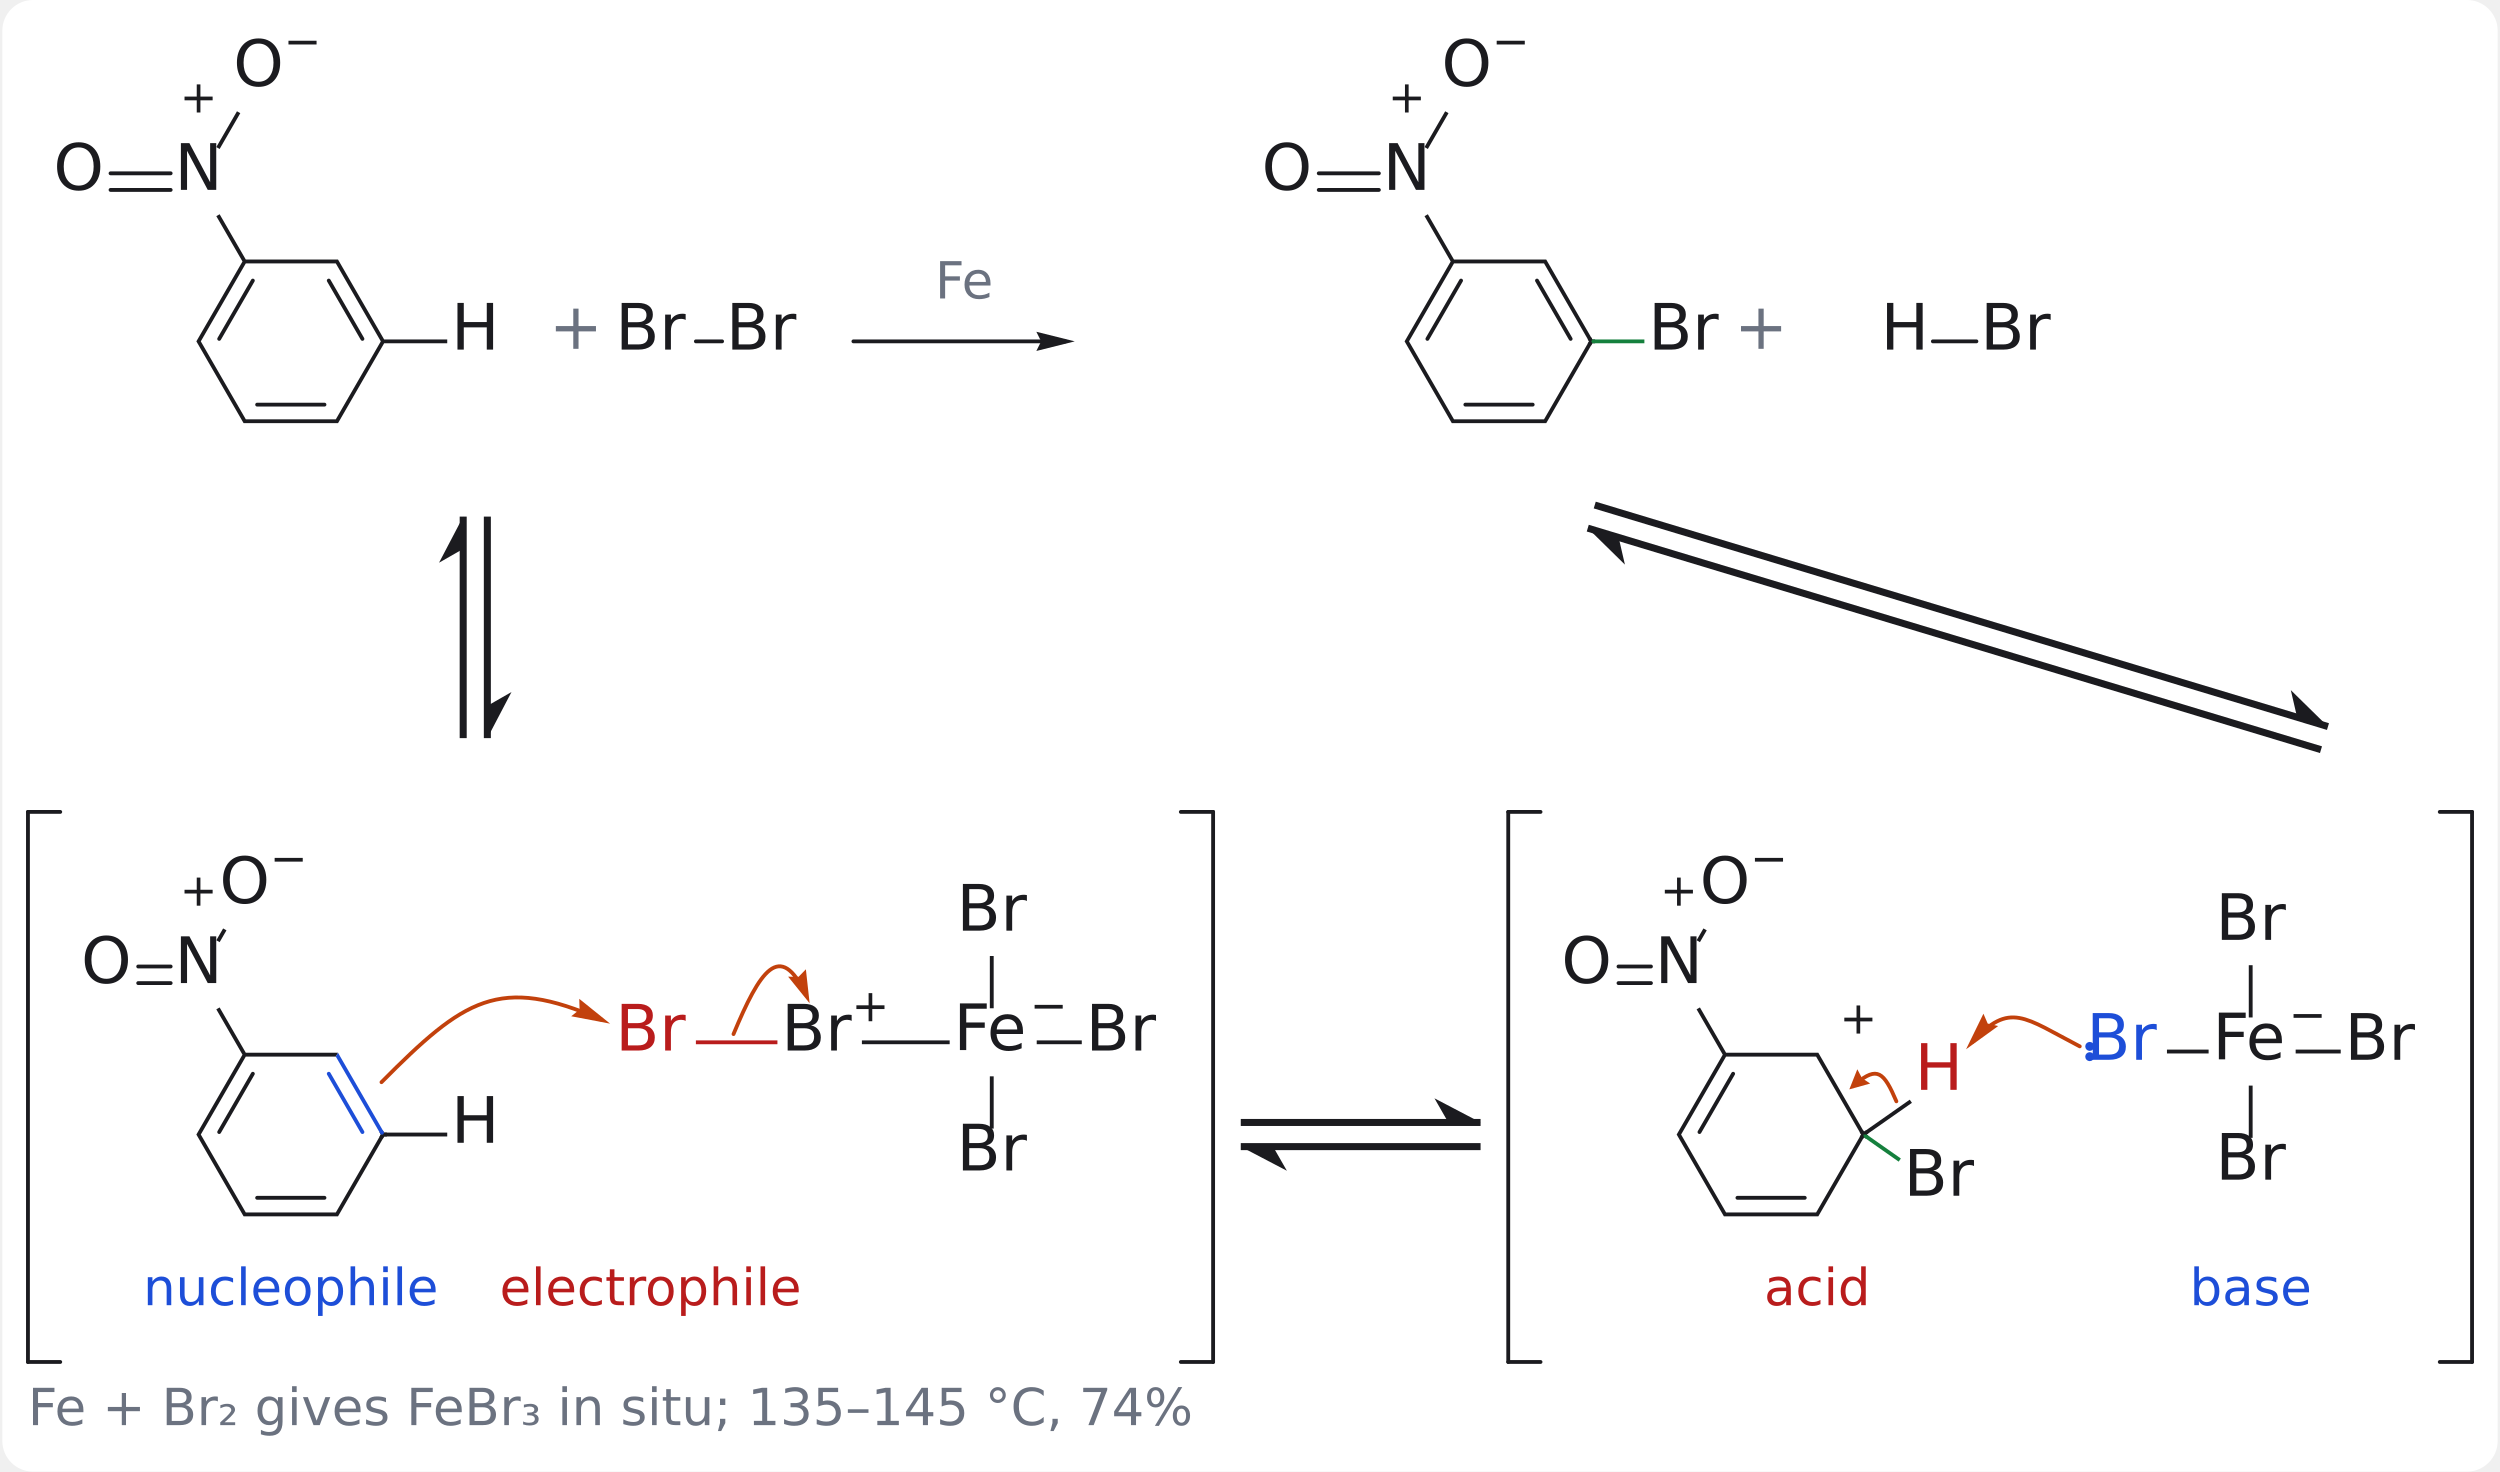
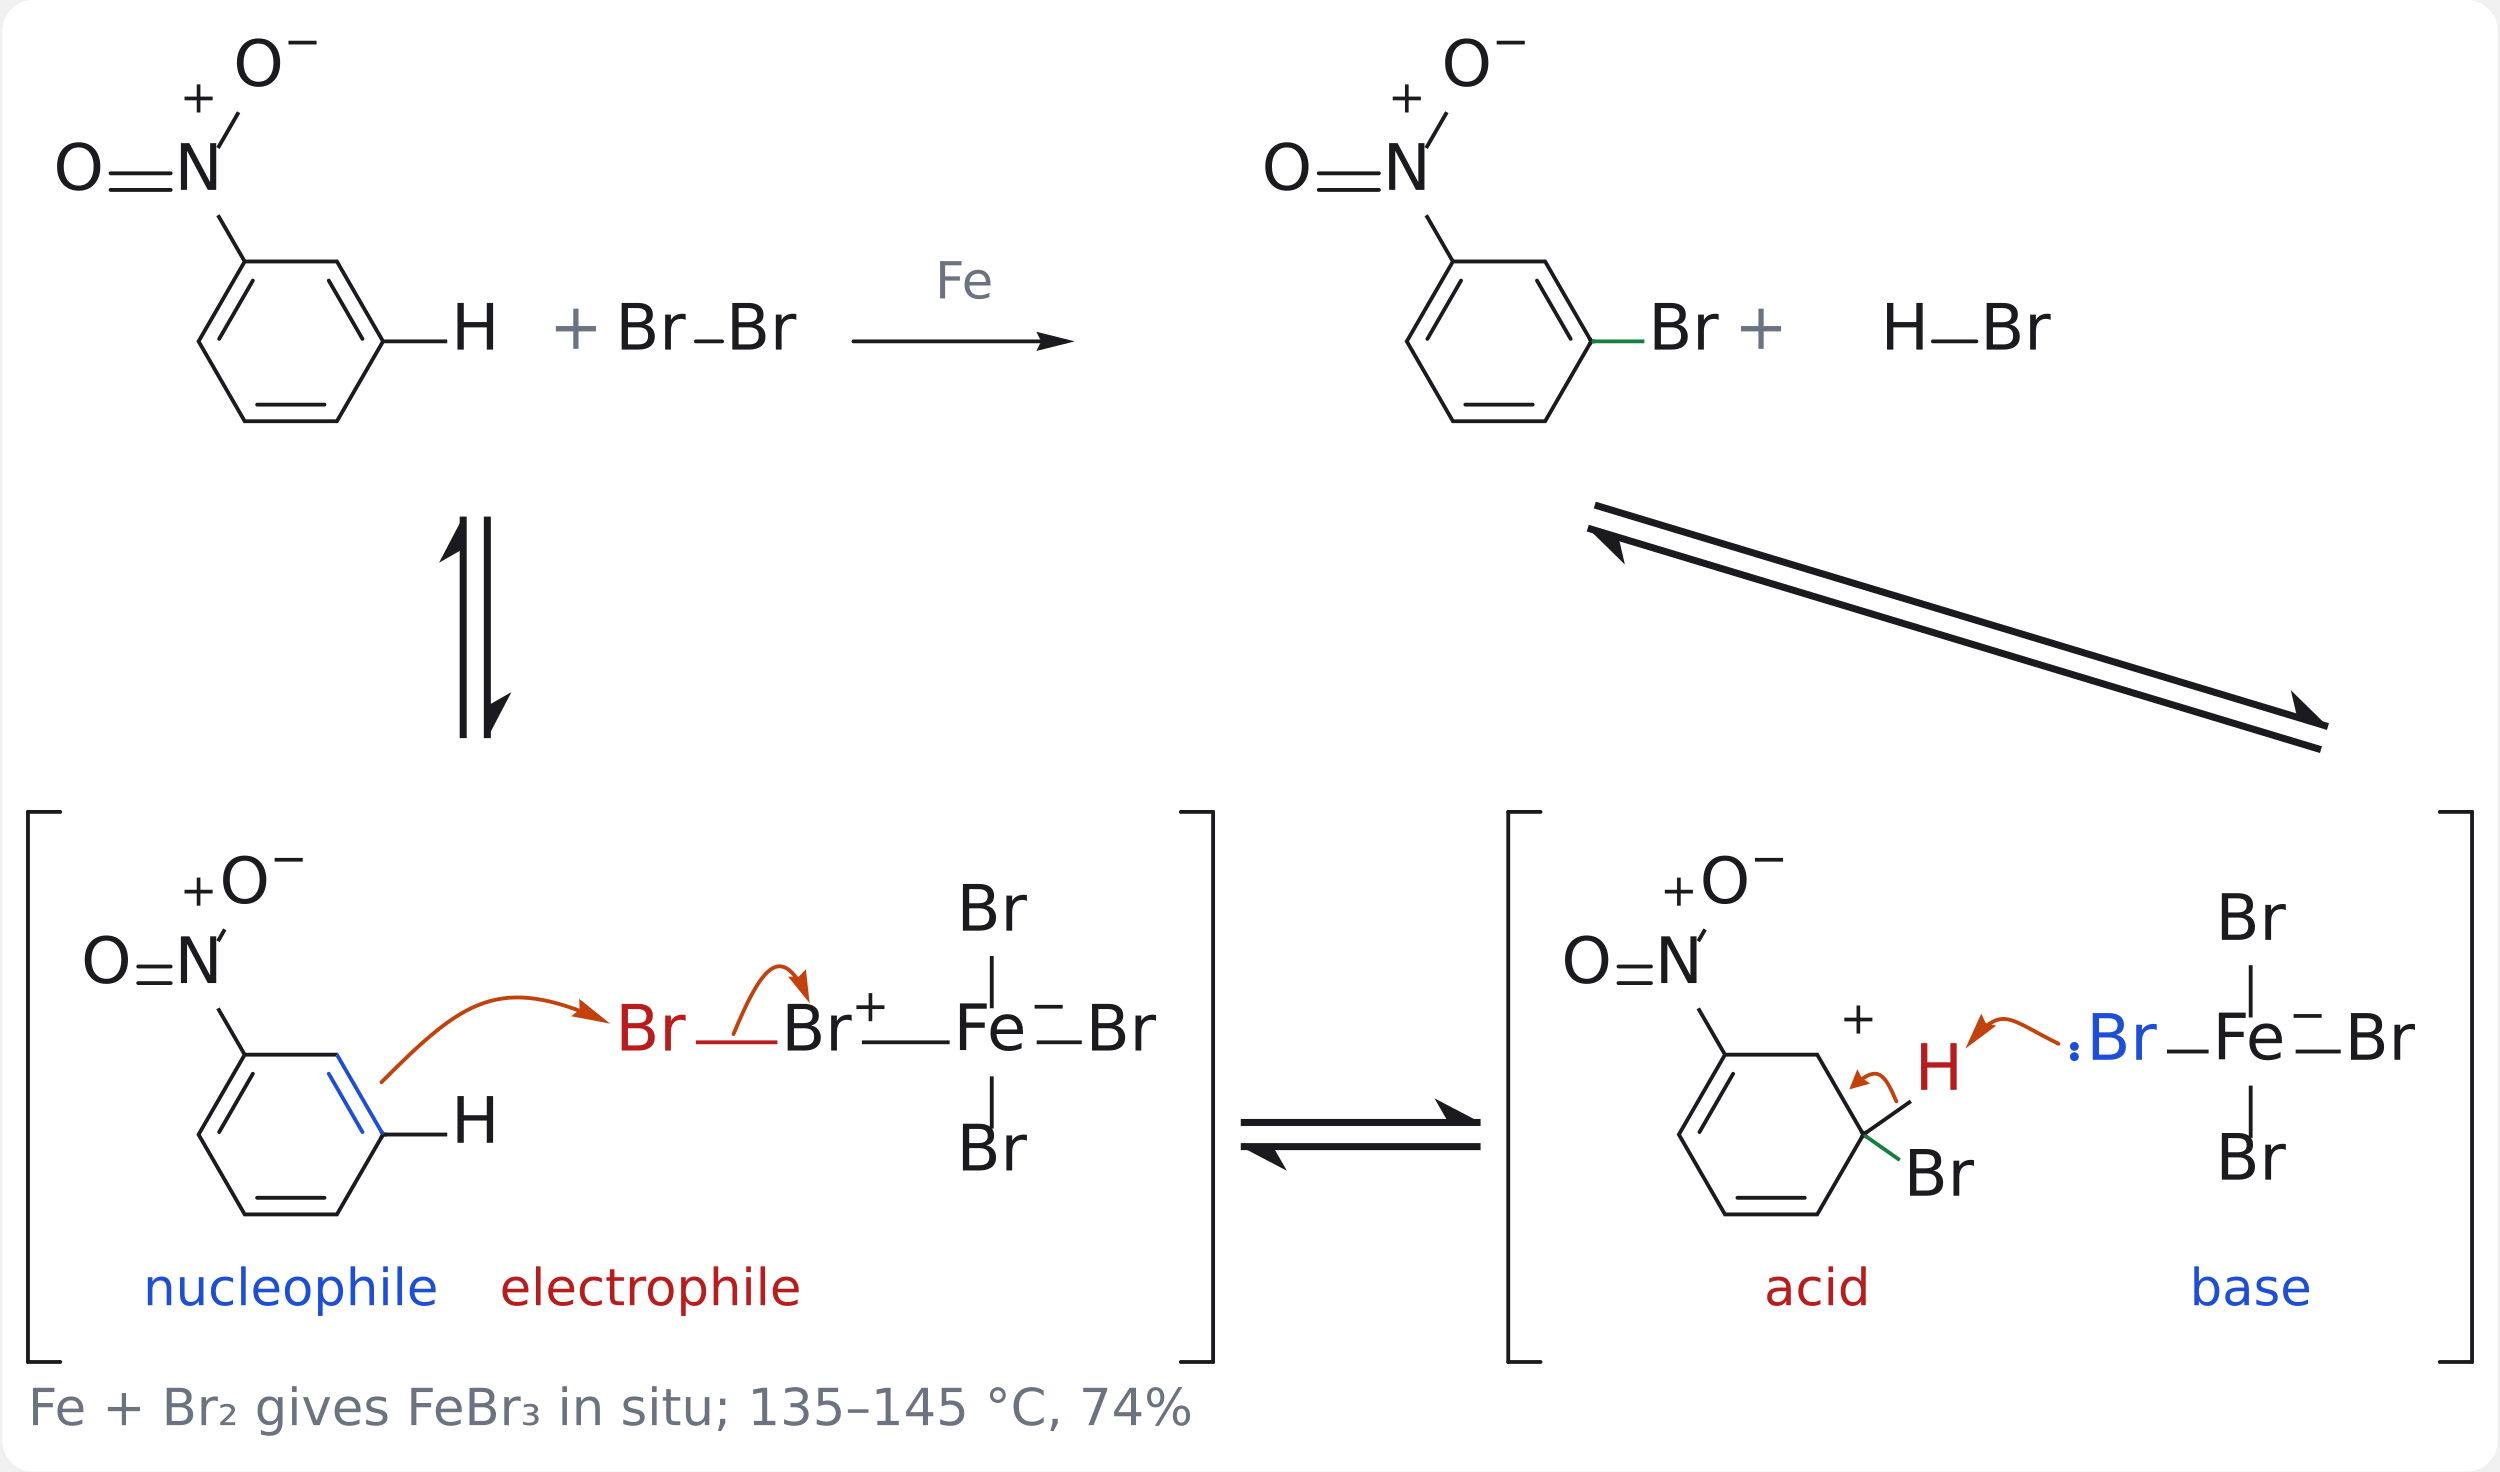
<svg xmlns="http://www.w3.org/2000/svg" viewBox="-131.367 -155.450 1136.333 670.156" width="705" height="415">
  <style>.c-ink.fill{fill:#1b1b1f}.c-ink.stroke{stroke:#1b1b1f}.c-arrow.fill{fill:#c2410c}.c-arrow.stroke{stroke:#c2410c}.c-nu.fill{fill:#1d4ed8}.c-nu.stroke{stroke:#1d4ed8}.c-el.fill{fill:#b91c1c}.c-el.stroke{stroke:#b91c1c}.c-good.fill{fill:#15803d}.c-good.stroke{stroke:#15803d}.c-muted.fill{fill:#6b7280}.c-muted.stroke{stroke:#6b7280}.card{fill:#ffffff}@media (prefers-color-scheme: dark){.c-ink.fill{fill:#e6e6ea}.c-ink.stroke{stroke:#e6e6ea}.c-arrow.fill{fill:#ff9f5a}.c-arrow.stroke{stroke:#ff9f5a}.c-nu.fill{fill:#8ab4ff}.c-nu.stroke{stroke:#8ab4ff}.c-el.fill{fill:#ff8a8a}.c-el.stroke{stroke:#ff8a8a}.c-good.fill{fill:#6ee7a0}.c-good.stroke{stroke:#6ee7a0}.c-muted.fill{fill:#9ca3af}.c-muted.stroke{stroke:#9ca3af}.card{fill:#1e1e1e}}</style>
  <rect class="card" x="-131.367" y="-155.450" width="1136.333" height="670.156" rx="14" />
  <line class="c-ink stroke" x1="-119.70" y1="214.28" x2="-119.70" y2="464.77" stroke-width="1.75" stroke-linecap="round" />
  <line class="c-ink stroke" x1="-119.70" y1="214.28" x2="-105.00" y2="214.28" stroke-width="1.75" stroke-linecap="round" />
  <line class="c-ink stroke" x1="-119.70" y1="464.77" x2="-105.00" y2="464.77" stroke-width="1.75" stroke-linecap="round" />
  <line class="c-ink stroke" x1="420.00" y1="214.28" x2="420.00" y2="464.77" stroke-width="1.75" stroke-linecap="round" />
  <line class="c-ink stroke" x1="420.00" y1="214.28" x2="405.30" y2="214.28" stroke-width="1.75" stroke-linecap="round" />
  <line class="c-ink stroke" x1="420.00" y1="464.77" x2="405.30" y2="464.77" stroke-width="1.75" stroke-linecap="round" />
  <line class="c-ink stroke" x1="554.40" y1="214.28" x2="554.40" y2="464.77" stroke-width="1.75" stroke-linecap="round" />
  <line class="c-ink stroke" x1="554.40" y1="214.28" x2="569.10" y2="214.28" stroke-width="1.75" stroke-linecap="round" />
  <line class="c-ink stroke" x1="554.40" y1="464.77" x2="569.10" y2="464.77" stroke-width="1.75" stroke-linecap="round" />
  <line class="c-ink stroke" x1="993.30" y1="214.28" x2="993.30" y2="464.77" stroke-width="1.75" stroke-linecap="round" />
  <line class="c-ink stroke" x1="993.30" y1="214.28" x2="978.60" y2="214.28" stroke-width="1.75" stroke-linecap="round" />
  <line class="c-ink stroke" x1="993.30" y1="464.77" x2="978.60" y2="464.77" stroke-width="1.75" stroke-linecap="round" />
  <line class="c-ink stroke" x1="89.50" y1="79.80" x2="89.50" y2="180.68" stroke-width="3.2" stroke-linecap="butt" />
  <polygon class="c-ink fill" points="89.50,180.68 100.50,159.68 89.50,165.98" />
  <line class="c-ink stroke" x1="78.50" y1="180.68" x2="78.50" y2="79.80" stroke-width="3.2" stroke-linecap="butt" />
  <polygon class="c-ink fill" points="78.50,79.80 67.50,100.80 78.50,94.50" />
  <line class="c-ink stroke" x1="432.60" y1="355.70" x2="541.80" y2="355.70" stroke-width="3.2" stroke-linecap="butt" />
  <polygon class="c-ink fill" points="541.80,355.70 520.80,344.70 527.10,355.70" />
  <line class="c-ink stroke" x1="541.80" y1="366.70" x2="432.60" y2="366.70" stroke-width="3.2" stroke-linecap="butt" />
  <polygon class="c-ink fill" points="432.60,366.70 453.60,377.70 447.30,366.70" />
  <line class="c-ink stroke" x1="924.51" y1="185.95" x2="590.61" y2="85.06" stroke-width="3.2" stroke-linecap="butt" />
  <polygon class="c-ink fill" points="590.61,85.06 607.53,101.67 604.68,89.32" />
  <line class="c-ink stroke" x1="593.79" y1="74.54" x2="927.69" y2="175.42" stroke-width="3.2" stroke-linecap="butt" />
  <polygon class="c-ink fill" points="927.69,175.42 910.77,158.82 913.62,171.17" />
  <line class="c-ink stroke" x1="-32.618" y1="-1.13" x2="-17.288" y2="-27.682" stroke-width="1.75" stroke-linecap="round" />
  <line class="c-ink stroke" x1="17.288" y1="-27.682" x2="32.618" y2="-1.13" stroke-width="1.75" stroke-linecap="round" />
  <line class="c-ink stroke" x1="15.33" y1="28.812" x2="-15.33" y2="28.812" stroke-width="1.75" stroke-linecap="round" />
  <line class="c-ink stroke" x1="-54.713" y1="-68.964" x2="-82.092" y2="-68.964" stroke-width="1.75" stroke-linecap="round" />
  <line class="c-ink stroke" x1="-54.713" y1="-76.524" x2="-82.092" y2="-76.524" stroke-width="1.75" stroke-linecap="round" />
  <line class="c-ink stroke" x1="184.467" y1="0" x2="196.396" y2="0" stroke-width="1.75" stroke-linecap="round" />
  <line class="c-ink stroke" x1="517.582" y1="-1.13" x2="532.912" y2="-27.682" stroke-width="1.75" stroke-linecap="round" />
  <line class="c-ink stroke" x1="567.488" y1="-27.682" x2="582.818" y2="-1.13" stroke-width="1.75" stroke-linecap="round" />
  <line class="c-ink stroke" x1="565.53" y1="28.812" x2="534.87" y2="28.812" stroke-width="1.75" stroke-linecap="round" />
  <line class="c-ink stroke" x1="495.487" y1="-68.964" x2="468.108" y2="-68.964" stroke-width="1.75" stroke-linecap="round" />
  <line class="c-ink stroke" x1="495.487" y1="-76.524" x2="468.108" y2="-76.524" stroke-width="1.75" stroke-linecap="round" />
  <line class="c-ink stroke" x1="747.77" y1="0" x2="767.596" y2="0" stroke-width="1.75" stroke-linecap="round" />
  <line class="c-ink stroke" x1="-32.618" y1="360.07" x2="-17.288" y2="333.518" stroke-width="1.75" stroke-linecap="round" />
  <path class="c-nu stroke" d="M17.288 333.518 L32.618 360.07 " fill="none" stroke-width="1.75" stroke-linecap="round" stroke-linejoin="round" />
  <line class="c-ink stroke" x1="15.33" y1="390.012" x2="-15.33" y2="390.012" stroke-width="1.75" stroke-linecap="round" />
  <line class="c-ink stroke" x1="-54.713" y1="292.236" x2="-69.492" y2="292.236" stroke-width="1.75" stroke-linecap="round" />
  <line class="c-ink stroke" x1="-54.713" y1="284.676" x2="-69.492" y2="284.676" stroke-width="1.75" stroke-linecap="round" />
  <line class="c-ink stroke" x1="641.482" y1="360.07" x2="656.812" y2="333.518" stroke-width="1.75" stroke-linecap="round" />
  <line class="c-ink stroke" x1="689.43" y1="390.012" x2="658.77" y2="390.012" stroke-width="1.75" stroke-linecap="round" />
  <line class="c-ink stroke" x1="619.387" y1="292.236" x2="604.608" y2="292.236" stroke-width="1.75" stroke-linecap="round" />
  <line class="c-ink stroke" x1="619.387" y1="284.676" x2="604.608" y2="284.676" stroke-width="1.75" stroke-linecap="round" />
  <path class="c-ink fill stroke" d="M592.705 -0.875 L592.083 -1.953 L590.567 -1.078 L591.19 -0 L592.2 0 Z M591.19 0 L590.567 1.078 L592.083 1.953 L592.705 0.875 L592.2 0 Z M592.705 0.875 L593.95 0.875 L593.95 -0.875 L592.705 -0.875 L592.2 0 Z " stroke-width="0" stroke-linecap="round" stroke-linejoin="round" />
  <path class="c-ink fill stroke" d="M42.505 360.325 L41.883 359.247 L40.367 360.122 L40.99 361.2 L42 361.2 Z M40.99 361.2 L40.367 362.278 L41.883 363.153 L42.505 362.075 L42 361.2 Z M42.505 362.075 L43.75 362.075 L43.75 360.325 L42.505 360.325 L42 361.2 Z " stroke-width="0" stroke-linecap="round" stroke-linejoin="round" />
  <path class="c-ink fill stroke" d="M716.38 359.935 L715.943 359.177 L714.427 360.052 L715.09 361.2 L716.1 361.2 Z M715.09 361.2 L714.427 362.348 L715.943 363.223 L716.38 362.465 L716.1 361.2 Z M717.625 361.2 L718.341 360.698 L717.337 359.265 L716.38 359.935 L716.1 361.2 Z M716.38 362.465 L717.337 363.135 L718.341 361.702 L717.625 361.2 L716.1 361.2 Z " stroke-width="0" stroke-linecap="round" stroke-linejoin="round" />
  <path class="c-ink fill stroke" d="M-40.99 -0 L-20.495 -35.497 L-21 -36.372 L-22.01 -36.372 L-43.01 0 Z M-20.495 -35.497 L20.495 -35.497 L21.505 -37.247 L-20.495 -37.247 L-21 -36.372 Z M20.495 -35.497 L40.99 -0 L42 0 L42.505 -0.875 L21.505 -37.247 Z M40.99 0 L20.495 35.497 L21.505 37.247 L42.505 0.875 L42 0 Z M20.495 35.497 L-20.495 35.497 L-21.505 37.247 L21.505 37.247 Z M-20.495 35.497 L-40.99 0 L-43.01 -0 L-21.505 37.247 Z M-20.495 -37.247 L-32.41 -57.884 L-33.925 -57.009 L-22.01 -36.372 L-21 -36.372 Z M-32.411 -87.605 L-23.003 -103.902 L-24.519 -104.777 L-33.927 -88.479 Z M42.505 0.875 L71.23 0.875 L71.23 -0.875 L42.505 -0.875 L42 0 Z M509.21 -0 L529.705 -35.497 L529.2 -36.372 L528.19 -36.372 L507.19 0 Z M529.705 -35.497 L570.695 -35.497 L571.705 -37.247 L529.705 -37.247 L529.2 -36.372 Z M570.695 -35.497 L591.19 -0 L592.2 0 L592.705 -0.875 L571.705 -37.247 Z M591.19 0 L570.695 35.497 L571.705 37.247 L592.705 0.875 L592.2 0 Z M570.695 35.497 L529.705 35.497 L528.695 37.247 L571.705 37.247 Z M529.705 35.497 L509.21 0 L507.19 -0 L528.695 37.247 Z M529.705 -37.247 L517.79 -57.884 L516.275 -57.009 L528.19 -36.372 L529.2 -36.372 Z M517.789 -87.605 L527.197 -103.902 L525.681 -104.777 L516.273 -88.479 Z M-40.99 361.2 L-20.495 325.703 L-21 324.828 L-22.01 324.828 L-43.01 361.2 Z M-20.495 325.703 L20.495 325.703 L21.505 323.953 L-20.495 323.953 L-21 324.828 Z M40.99 361.2 L20.495 396.697 L21.505 398.447 L42.505 362.075 L42 361.2 Z M20.495 396.697 L-20.495 396.697 L-21.505 398.447 L21.505 398.447 Z M-20.495 396.697 L-40.99 361.2 L-43.01 361.2 L-21.505 398.447 Z M-20.495 323.953 L-32.41 303.316 L-33.925 304.191 L-22.01 324.828 L-21 324.828 Z M-32.41 273.596 L-29.305 268.218 L-30.821 267.343 L-33.925 272.721 Z M42.505 362.075 L71.23 362.075 L71.23 360.325 L42.505 360.325 L42 361.2 Z M339.675 320.075 L360.196 320.075 L360.196 318.325 L339.675 318.325 Z M320.075 303.696 L320.075 279.898 L318.325 279.898 L318.325 303.696 Z M318.325 334.704 L318.325 358.502 L320.075 358.502 L320.075 334.704 Z M260.067 320.075 L300.035 320.075 L300.035 318.325 L260.067 318.325 Z M633.11 361.2 L653.605 325.703 L653.1 324.828 L652.09 324.828 L631.09 361.2 Z M653.605 325.703 L694.595 325.703 L695.605 323.953 L653.605 323.953 L653.1 324.828 Z M694.595 325.703 L715.09 361.2 L716.1 361.2 L716.38 359.935 L695.605 323.953 Z M715.09 361.2 L694.595 396.697 L695.605 398.447 L716.38 362.465 L716.1 361.2 Z M694.595 396.697 L653.605 396.697 L652.595 398.447 L695.605 398.447 Z M653.605 396.697 L633.11 361.2 L631.09 361.2 L652.595 398.447 Z M653.605 323.953 L641.69 303.316 L640.175 304.191 L652.09 324.828 L653.1 324.828 Z M641.69 273.596 L644.795 268.218 L643.279 267.343 L640.175 272.721 Z M717.625 361.2 L738.23 346.759 L737.226 345.325 L716.38 359.935 L716.1 361.2 Z M873.335 322.525 L854.367 322.525 L854.367 324.275 L873.335 324.275 Z M912.975 324.275 L933.495 324.275 L933.495 322.525 L912.975 322.525 Z M893.375 307.896 L893.375 284.098 L891.625 284.098 L891.625 307.896 Z M891.625 338.904 L891.625 362.702 L893.375 362.702 L893.375 338.904 Z " stroke-width="0" stroke-linecap="round" stroke-linejoin="round" />
  <path class="c-nu fill stroke" d="M20.495 325.703 L40.99 361.2 L42 361.2 L42.505 360.325 L21.505 323.953 Z " stroke-width="0" stroke-linecap="round" stroke-linejoin="round" />
  <path class="c-good fill stroke" d="M592.705 0.875 L616.395 0.875 L616.395 -0.875 L592.705 -0.875 L592.2 0 Z M716.38 362.465 L732.191 373.546 L733.196 372.113 L717.625 361.2 L716.1 361.2 Z " stroke-width="0" stroke-linecap="round" stroke-linejoin="round" />
  <path class="c-el fill stroke" d="M184.467 320.075 L221.595 320.075 L221.595 318.325 L184.467 318.325 Z " stroke-width="0" stroke-linecap="round" stroke-linejoin="round" />
  <text class="c-ink fill" xml:space="preserve" x="-52.909" y="-89.186" font-family="DejaVu Sans, Noto Sans CJK KR, Noto Sans CJK JP, sans-serif" font-size="29.167" font-weight="normal" font-style="normal" text-decoration="none" dominant-baseline="text-before-edge">N</text>
  <text class="c-ink fill" xml:space="preserve" x="-50.553" y="-118.353" font-family="DejaVu Sans, Noto Sans CJK KR, Noto Sans CJK JP, sans-serif" font-size="20.417" font-weight="normal" font-style="normal" text-decoration="none" dominant-baseline="text-before-edge">+</text>
  <text class="c-ink fill" xml:space="preserve" x="-108.079" y="-89.2" font-family="DejaVu Sans, Noto Sans CJK KR, Noto Sans CJK JP, sans-serif" font-size="29.167" font-weight="normal" font-style="normal" text-decoration="none" dominant-baseline="text-before-edge">O</text>
  <text class="c-ink fill" xml:space="preserve" x="-26.179" y="-136.492" font-family="DejaVu Sans, Noto Sans CJK KR, Noto Sans CJK JP, sans-serif" font-size="29.167" font-weight="normal" font-style="normal" text-decoration="none" dominant-baseline="text-before-edge">O</text>
  <text class="c-ink fill" xml:space="preserve" x="-3.221" y="-143.784" font-family="DejaVu Sans, Noto Sans CJK KR, Noto Sans CJK JP, sans-serif" font-size="20.417" font-weight="normal" font-style="normal" text-decoration="none" dominant-baseline="text-before-edge">−</text>
  <text class="c-ink fill" xml:space="preserve" x="73.034" y="-16.442" font-family="DejaVu Sans, Noto Sans CJK KR, Noto Sans CJK JP, sans-serif" font-size="29.167" font-weight="normal" font-style="normal" text-decoration="none" dominant-baseline="text-before-edge">H</text>
  <text class="c-ink fill" xml:space="preserve" x="147.8" y="-16.442" font-family="DejaVu Sans, Noto Sans CJK KR, Noto Sans CJK JP, sans-serif" font-size="29.167" font-weight="normal" font-style="normal" text-decoration="none" dominant-baseline="text-before-edge">Br</text>
  <text class="c-ink fill" xml:space="preserve" x="198.2" y="-16.442" font-family="DejaVu Sans, Noto Sans CJK KR, Noto Sans CJK JP, sans-serif" font-size="29.167" font-weight="normal" font-style="normal" text-decoration="none" dominant-baseline="text-before-edge">Br</text>
  <text class="c-ink fill" xml:space="preserve" x="497.291" y="-89.186" font-family="DejaVu Sans, Noto Sans CJK KR, Noto Sans CJK JP, sans-serif" font-size="29.167" font-weight="normal" font-style="normal" text-decoration="none" dominant-baseline="text-before-edge">N</text>
  <text class="c-ink fill" xml:space="preserve" x="499.647" y="-118.353" font-family="DejaVu Sans, Noto Sans CJK KR, Noto Sans CJK JP, sans-serif" font-size="20.417" font-weight="normal" font-style="normal" text-decoration="none" dominant-baseline="text-before-edge">+</text>
  <text class="c-ink fill" xml:space="preserve" x="442.121" y="-89.2" font-family="DejaVu Sans, Noto Sans CJK KR, Noto Sans CJK JP, sans-serif" font-size="29.167" font-weight="normal" font-style="normal" text-decoration="none" dominant-baseline="text-before-edge">O</text>
  <text class="c-ink fill" xml:space="preserve" x="524.021" y="-136.492" font-family="DejaVu Sans, Noto Sans CJK KR, Noto Sans CJK JP, sans-serif" font-size="29.167" font-weight="normal" font-style="normal" text-decoration="none" dominant-baseline="text-before-edge">O</text>
  <text class="c-ink fill" xml:space="preserve" x="546.979" y="-143.784" font-family="DejaVu Sans, Noto Sans CJK KR, Noto Sans CJK JP, sans-serif" font-size="20.417" font-weight="normal" font-style="normal" text-decoration="none" dominant-baseline="text-before-edge">−</text>
  <text class="c-ink fill" xml:space="preserve" x="618.2" y="-16.442" font-family="DejaVu Sans, Noto Sans CJK KR, Noto Sans CJK JP, sans-serif" font-size="29.167" font-weight="normal" font-style="normal" text-decoration="none" dominant-baseline="text-before-edge">Br</text>
  <text class="c-ink fill" xml:space="preserve" x="724.034" y="-16.442" font-family="DejaVu Sans, Noto Sans CJK KR, Noto Sans CJK JP, sans-serif" font-size="29.167" font-weight="normal" font-style="normal" text-decoration="none" dominant-baseline="text-before-edge">H</text>
  <text class="c-ink fill" xml:space="preserve" x="769.4" y="-16.442" font-family="DejaVu Sans, Noto Sans CJK KR, Noto Sans CJK JP, sans-serif" font-size="29.167" font-weight="normal" font-style="normal" text-decoration="none" dominant-baseline="text-before-edge">Br</text>
  <text class="c-ink fill" xml:space="preserve" x="-52.909" y="272.014" font-family="DejaVu Sans, Noto Sans CJK KR, Noto Sans CJK JP, sans-serif" font-size="29.167" font-weight="normal" font-style="normal" text-decoration="none" dominant-baseline="text-before-edge">N</text>
  <text class="c-ink fill" xml:space="preserve" x="-50.553" y="242.847" font-family="DejaVu Sans, Noto Sans CJK KR, Noto Sans CJK JP, sans-serif" font-size="20.417" font-weight="normal" font-style="normal" text-decoration="none" dominant-baseline="text-before-edge">+</text>
  <text class="c-ink fill" xml:space="preserve" x="-95.479" y="272" font-family="DejaVu Sans, Noto Sans CJK KR, Noto Sans CJK JP, sans-serif" font-size="29.167" font-weight="normal" font-style="normal" text-decoration="none" dominant-baseline="text-before-edge">O</text>
  <text class="c-ink fill" xml:space="preserve" x="-32.479" y="235.628" font-family="DejaVu Sans, Noto Sans CJK KR, Noto Sans CJK JP, sans-serif" font-size="29.167" font-weight="normal" font-style="normal" text-decoration="none" dominant-baseline="text-before-edge">O</text>
  <text class="c-ink fill" xml:space="preserve" x="-9.521" y="228.336" font-family="DejaVu Sans, Noto Sans CJK KR, Noto Sans CJK JP, sans-serif" font-size="20.417" font-weight="normal" font-style="normal" text-decoration="none" dominant-baseline="text-before-edge">−</text>
  <text class="c-ink fill" xml:space="preserve" x="73.034" y="344.758" font-family="DejaVu Sans, Noto Sans CJK KR, Noto Sans CJK JP, sans-serif" font-size="29.167" font-weight="normal" font-style="normal" text-decoration="none" dominant-baseline="text-before-edge">H</text>
  <text class="c-el fill" xml:space="preserve" x="147.8" y="302.758" font-family="DejaVu Sans, Noto Sans CJK KR, Noto Sans CJK JP, sans-serif" font-size="29.167" font-weight="normal" font-style="normal" text-decoration="none" dominant-baseline="text-before-edge">Br</text>
  <text class="c-ink fill" xml:space="preserve" x="223.4" y="302.758" font-family="DejaVu Sans, Noto Sans CJK KR, Noto Sans CJK JP, sans-serif" font-size="29.167" font-weight="normal" font-style="normal" text-decoration="none" dominant-baseline="text-before-edge">Br</text>
  <text class="c-ink fill" xml:space="preserve" x="255.4" y="295.466" font-family="DejaVu Sans, Noto Sans CJK KR, Noto Sans CJK JP, sans-serif" font-size="20.417" font-weight="normal" font-style="normal" text-decoration="none" dominant-baseline="text-before-edge">+</text>
  <text class="c-ink fill" xml:space="preserve" x="301.84" y="302.552" font-family="DejaVu Sans, Noto Sans CJK KR, Noto Sans CJK JP, sans-serif" font-size="29.167" font-weight="normal" font-style="normal" text-decoration="none" dominant-baseline="text-before-edge">Fe</text>
  <text class="c-ink fill" xml:space="preserve" x="336.56" y="295.26" font-family="DejaVu Sans, Noto Sans CJK KR, Noto Sans CJK JP, sans-serif" font-size="20.417" font-weight="normal" font-style="normal" text-decoration="none" dominant-baseline="text-before-edge">−</text>
  <text class="c-ink fill" xml:space="preserve" x="362" y="302.758" font-family="DejaVu Sans, Noto Sans CJK KR, Noto Sans CJK JP, sans-serif" font-size="29.167" font-weight="normal" font-style="normal" text-decoration="none" dominant-baseline="text-before-edge">Br</text>
  <text class="c-ink fill" xml:space="preserve" x="303.2" y="248.158" font-family="DejaVu Sans, Noto Sans CJK KR, Noto Sans CJK JP, sans-serif" font-size="29.167" font-weight="normal" font-style="normal" text-decoration="none" dominant-baseline="text-before-edge">Br</text>
  <text class="c-ink fill" xml:space="preserve" x="303.2" y="357.358" font-family="DejaVu Sans, Noto Sans CJK KR, Noto Sans CJK JP, sans-serif" font-size="29.167" font-weight="normal" font-style="normal" text-decoration="none" dominant-baseline="text-before-edge">Br</text>
  <text class="c-ink fill" xml:space="preserve" x="705.283" y="301.08" font-family="DejaVu Sans, Noto Sans CJK KR, Noto Sans CJK JP, sans-serif" font-size="20.417" font-weight="normal" font-style="normal" text-decoration="none" dominant-baseline="text-before-edge">+</text>
  <text class="c-ink fill" xml:space="preserve" x="621.191" y="272.014" font-family="DejaVu Sans, Noto Sans CJK KR, Noto Sans CJK JP, sans-serif" font-size="29.167" font-weight="normal" font-style="normal" text-decoration="none" dominant-baseline="text-before-edge">N</text>
  <text class="c-ink fill" xml:space="preserve" x="623.547" y="242.847" font-family="DejaVu Sans, Noto Sans CJK KR, Noto Sans CJK JP, sans-serif" font-size="20.417" font-weight="normal" font-style="normal" text-decoration="none" dominant-baseline="text-before-edge">+</text>
  <text class="c-ink fill" xml:space="preserve" x="578.621" y="272" font-family="DejaVu Sans, Noto Sans CJK KR, Noto Sans CJK JP, sans-serif" font-size="29.167" font-weight="normal" font-style="normal" text-decoration="none" dominant-baseline="text-before-edge">O</text>
  <text class="c-ink fill" xml:space="preserve" x="641.621" y="235.628" font-family="DejaVu Sans, Noto Sans CJK KR, Noto Sans CJK JP, sans-serif" font-size="29.167" font-weight="normal" font-style="normal" text-decoration="none" dominant-baseline="text-before-edge">O</text>
  <text class="c-ink fill" xml:space="preserve" x="664.579" y="228.336" font-family="DejaVu Sans, Noto Sans CJK KR, Noto Sans CJK JP, sans-serif" font-size="20.417" font-weight="normal" font-style="normal" text-decoration="none" dominant-baseline="text-before-edge">−</text>
  <text class="c-el fill" xml:space="preserve" x="739.532" y="320.65" font-family="DejaVu Sans, Noto Sans CJK KR, Noto Sans CJK JP, sans-serif" font-size="29.167" font-weight="normal" font-style="normal" text-decoration="none" dominant-baseline="text-before-edge">H</text>
  <text class="c-ink fill" xml:space="preserve" x="734.498" y="368.866" font-family="DejaVu Sans, Noto Sans CJK KR, Noto Sans CJK JP, sans-serif" font-size="29.167" font-weight="normal" font-style="normal" text-decoration="none" dominant-baseline="text-before-edge">Br</text>
  <text class="c-ink fill" xml:space="preserve" x="875.14" y="306.752" font-family="DejaVu Sans, Noto Sans CJK KR, Noto Sans CJK JP, sans-serif" font-size="29.167" font-weight="normal" font-style="normal" text-decoration="none" dominant-baseline="text-before-edge">Fe</text>
  <text class="c-ink fill" xml:space="preserve" x="909.861" y="299.46" font-family="DejaVu Sans, Noto Sans CJK KR, Noto Sans CJK JP, sans-serif" font-size="20.417" font-weight="normal" font-style="normal" text-decoration="none" dominant-baseline="text-before-edge">−</text>
  <text class="c-nu fill" xml:space="preserve" x="817.7" y="306.958" font-family="DejaVu Sans, Noto Sans CJK KR, Noto Sans CJK JP, sans-serif" font-size="29.167" font-weight="normal" font-style="normal" text-decoration="none" dominant-baseline="text-before-edge">Br</text>
-   <path class="c-nu fill stroke" d="M819.2 322.233 C818.556 322.233 818.033 321.711 818.033 321.067 C818.033 320.422 818.556 319.9 819.2 319.9 C819.844 319.9 820.367 320.422 820.367 321.067 C820.367 321.711 819.844 322.233 819.2 322.233 Z " stroke-width="1.75" stroke-linecap="round" stroke-linejoin="round" />
-   <path class="c-nu fill stroke" d="M819.2 326.9 C818.556 326.9 818.033 326.378 818.033 325.733 C818.033 325.089 818.556 324.567 819.2 324.567 C819.844 324.567 820.367 325.089 820.367 325.733 C820.367 326.378 819.844 326.9 819.2 326.9 Z " stroke-width="1.75" stroke-linecap="round" stroke-linejoin="round" />
+   <path class="c-nu fill stroke" d="M812.2 322.233 C811.556 322.233 811.033 321.711 811.033 321.067 C811.033 320.422 811.556 319.9 812.2 319.9 C812.844 319.9 813.367 320.422 813.367 321.067 C813.367 321.711 812.844 322.233 812.2 322.233 Z " stroke-width="1.75" stroke-linecap="round" stroke-linejoin="round" />
+   <path class="c-nu fill stroke" d="M812.2 326.9 C811.556 326.9 811.033 326.378 811.033 325.733 C811.033 325.089 811.556 324.567 812.2 324.567 C812.844 324.567 813.367 325.089 813.367 325.733 C813.367 326.378 812.844 326.9 812.2 326.9 Z " stroke-width="1.75" stroke-linecap="round" stroke-linejoin="round" />
  <text class="c-ink fill" xml:space="preserve" x="935.3" y="306.958" font-family="DejaVu Sans, Noto Sans CJK KR, Noto Sans CJK JP, sans-serif" font-size="29.167" font-weight="normal" font-style="normal" text-decoration="none" dominant-baseline="text-before-edge">Br</text>
  <text class="c-ink fill" xml:space="preserve" x="876.5" y="252.358" font-family="DejaVu Sans, Noto Sans CJK KR, Noto Sans CJK JP, sans-serif" font-size="29.167" font-weight="normal" font-style="normal" text-decoration="none" dominant-baseline="text-before-edge">Br</text>
  <text class="c-ink fill" xml:space="preserve" x="876.5" y="361.558" font-family="DejaVu Sans, Noto Sans CJK KR, Noto Sans CJK JP, sans-serif" font-size="29.167" font-weight="normal" font-style="normal" text-decoration="none" dominant-baseline="text-before-edge">Br</text>
  <path class="c-ink stroke" d="M256.2 0 L352.625 0 " fill="none" stroke-width="1.75" stroke-linecap="round" stroke-linejoin="round" />
  <path class="c-ink fill stroke" d="M357 0 L339.5 -4.375 L341.688 0 L339.5 4.375 Z " stroke-width="0" stroke-linecap="round" stroke-linejoin="round" />
  <path class="c-arrow stroke" d="M41.295 337.359 C78.786 299.61 94.865 288.383 141.416 308.904 " fill="none" stroke-width="1.75" stroke-linecap="round" stroke-linejoin="round" />
  <path class="c-arrow fill stroke" d="M145.407 310.706 L131.353 299.397 L131.505 304.286 L127.685 307.341 Z " stroke-width="0" stroke-linecap="round" stroke-linejoin="round" />
  <path class="c-arrow stroke" d="M201.6 315.45 C213.603 286.643 222.764 272.562 234.497 297.434 " fill="none" stroke-width="1.75" stroke-linecap="round" stroke-linejoin="round" />
  <path class="c-arrow fill stroke" d="M236.268 301.438 L234.554 285.948 L231.234 289.357 L226.477 289.314 Z " stroke-width="0" stroke-linecap="round" stroke-linejoin="round" />
-   <path class="c-arrow stroke" d="M814.658 321.047 C789.476 308 782.796 300.313 765.751 319.079 " fill="none" stroke-width="1.75" stroke-linecap="round" stroke-linejoin="round" />
-   <path class="c-arrow fill stroke" d="M762.875 322.378 L777.488 311.802 L772.731 310.66 L770.792 306.17 Z " stroke-width="0" stroke-linecap="round" stroke-linejoin="round" />
+   <path class="c-arrow stroke" d="M804.956 319.844 C782.139 308.642 779.699 301.899 765.348 318.731 " fill="none" stroke-width="1.75" stroke-linecap="round" stroke-linejoin="round" />
+   <path class="c-arrow fill stroke" d="M762.56 322.105 L776.616 311.619 L771.877 310.529 L769.8 306.132 Z " stroke-width="0" stroke-linecap="round" stroke-linejoin="round" />
  <path class="c-arrow stroke" d="M731.147 346.075 C725.402 332.577 722.425 330.154 713.029 337.785 " fill="none" stroke-width="1.75" stroke-linecap="round" stroke-linejoin="round" />
  <path class="c-arrow fill stroke" d="M709.714 340.639 L719.215 337.975 L715.467 335.463 L713.362 331.471 Z " stroke-width="0" stroke-linecap="round" stroke-linejoin="round" />
  <text class="c-muted fill" xml:space="preserve" x="117.6" y="-16.8" font-family="DejaVu Sans, Noto Sans CJK KR, Noto Sans CJK JP, sans-serif" font-size="29.167" font-weight="normal" font-style="normal" text-decoration="none" dominant-baseline="text-before-edge">+</text>
  <text class="c-muted fill" xml:space="preserve" x="293.37" y="-35.7" font-family="DejaVu Sans, Noto Sans CJK KR, Noto Sans CJK JP, sans-serif" font-size="23.333" font-weight="normal" font-style="normal" text-decoration="none" dominant-baseline="text-before-edge">Fe</text>
  <text class="c-muted fill" xml:space="preserve" x="657.3" y="-16.8" font-family="DejaVu Sans, Noto Sans CJK KR, Noto Sans CJK JP, sans-serif" font-size="29.167" font-weight="normal" font-style="normal" text-decoration="none" dominant-baseline="text-before-edge">+</text>
  <text class="c-nu fill" xml:space="preserve" x="-67.242" y="422.772" font-family="DejaVu Sans, Noto Sans CJK KR, Noto Sans CJK JP, sans-serif" font-size="23.333" font-weight="normal" font-style="normal" text-decoration="none" dominant-baseline="text-before-edge">nucleophile</text>
  <text class="c-el fill" xml:space="preserve" x="95.088" y="422.772" font-family="DejaVu Sans, Noto Sans CJK KR, Noto Sans CJK JP, sans-serif" font-size="23.333" font-weight="normal" font-style="normal" text-decoration="none" dominant-baseline="text-before-edge">electrophile</text>
  <text class="c-el fill" xml:space="preserve" x="670.908" y="422.772" font-family="DejaVu Sans, Noto Sans CJK KR, Noto Sans CJK JP, sans-serif" font-size="23.333" font-weight="normal" font-style="normal" text-decoration="none" dominant-baseline="text-before-edge">acid</text>
  <text class="c-nu fill" xml:space="preserve" x="864.696" y="422.772" font-family="DejaVu Sans, Noto Sans CJK KR, Noto Sans CJK JP, sans-serif" font-size="23.333" font-weight="normal" font-style="normal" text-decoration="none" dominant-baseline="text-before-edge">base</text>
  <text class="c-muted fill" xml:space="preserve" x="-119.7" y="477.372" font-family="DejaVu Sans, Noto Sans CJK KR, Noto Sans CJK JP, sans-serif" font-size="23.333" font-weight="normal" font-style="normal" text-decoration="none" dominant-baseline="text-before-edge">Fe + Br₂ gives FeBr₃ in situ; 135–145 °C, 74%</text>
</svg>
